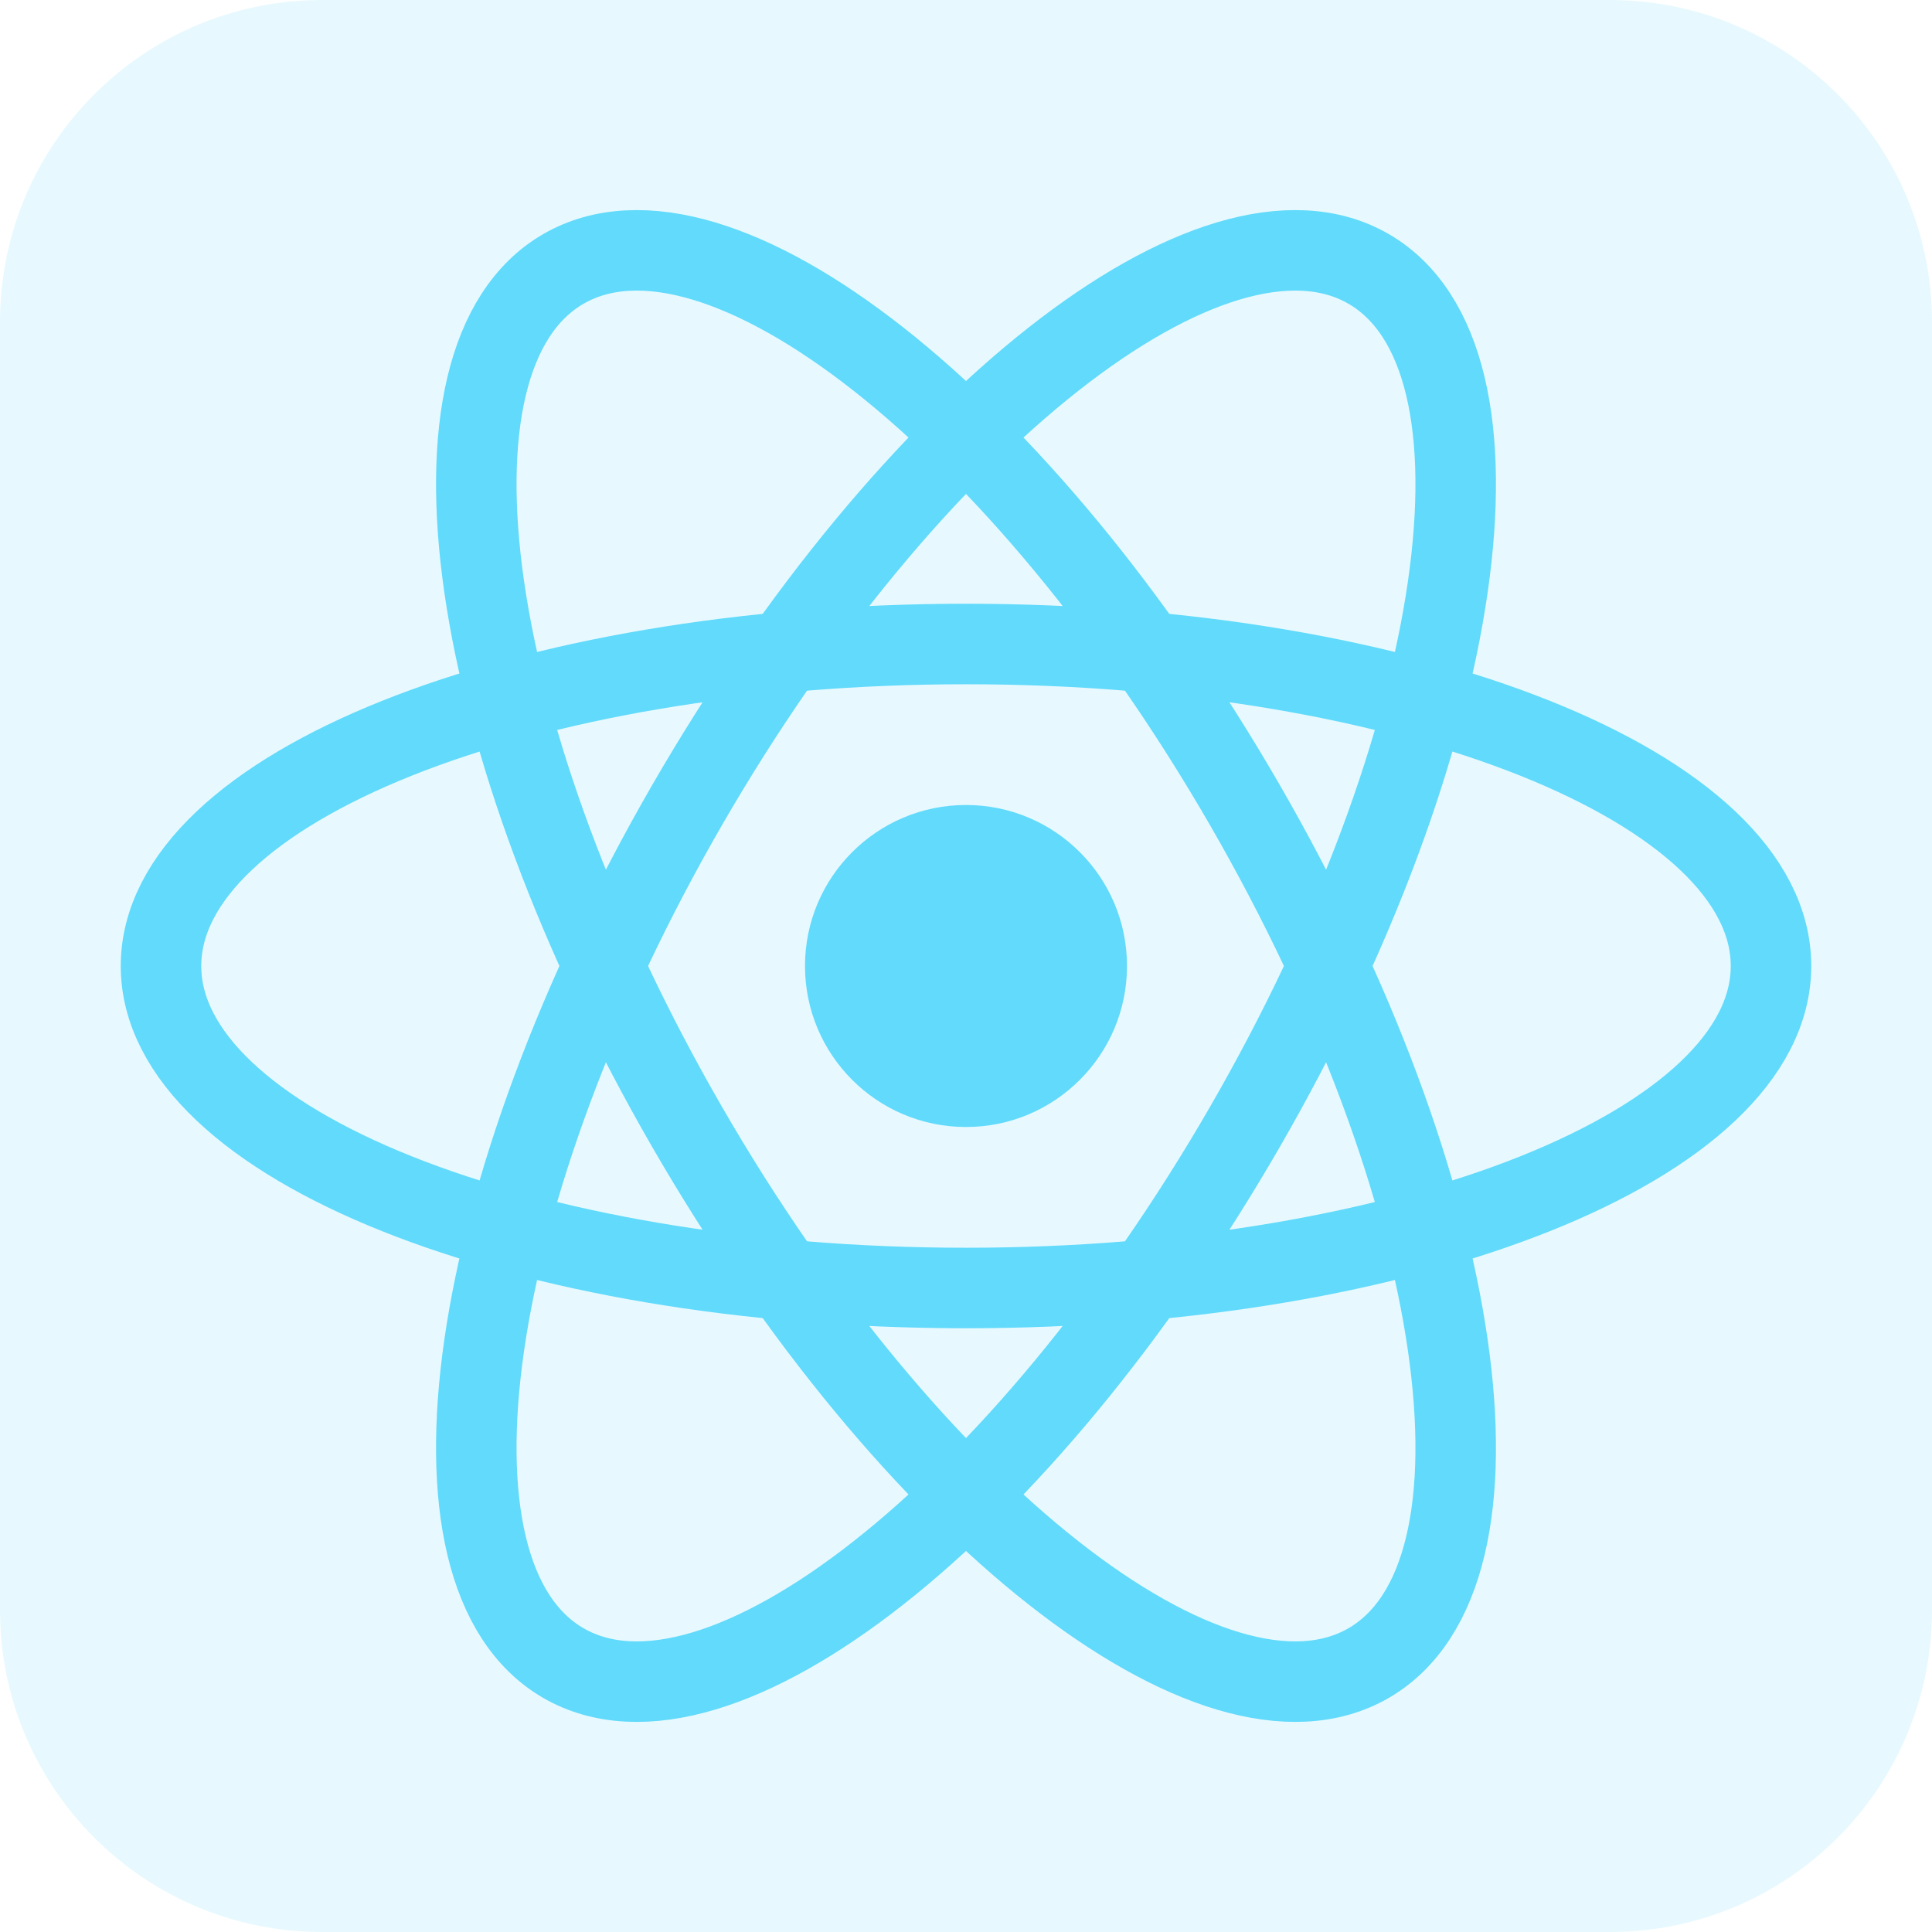
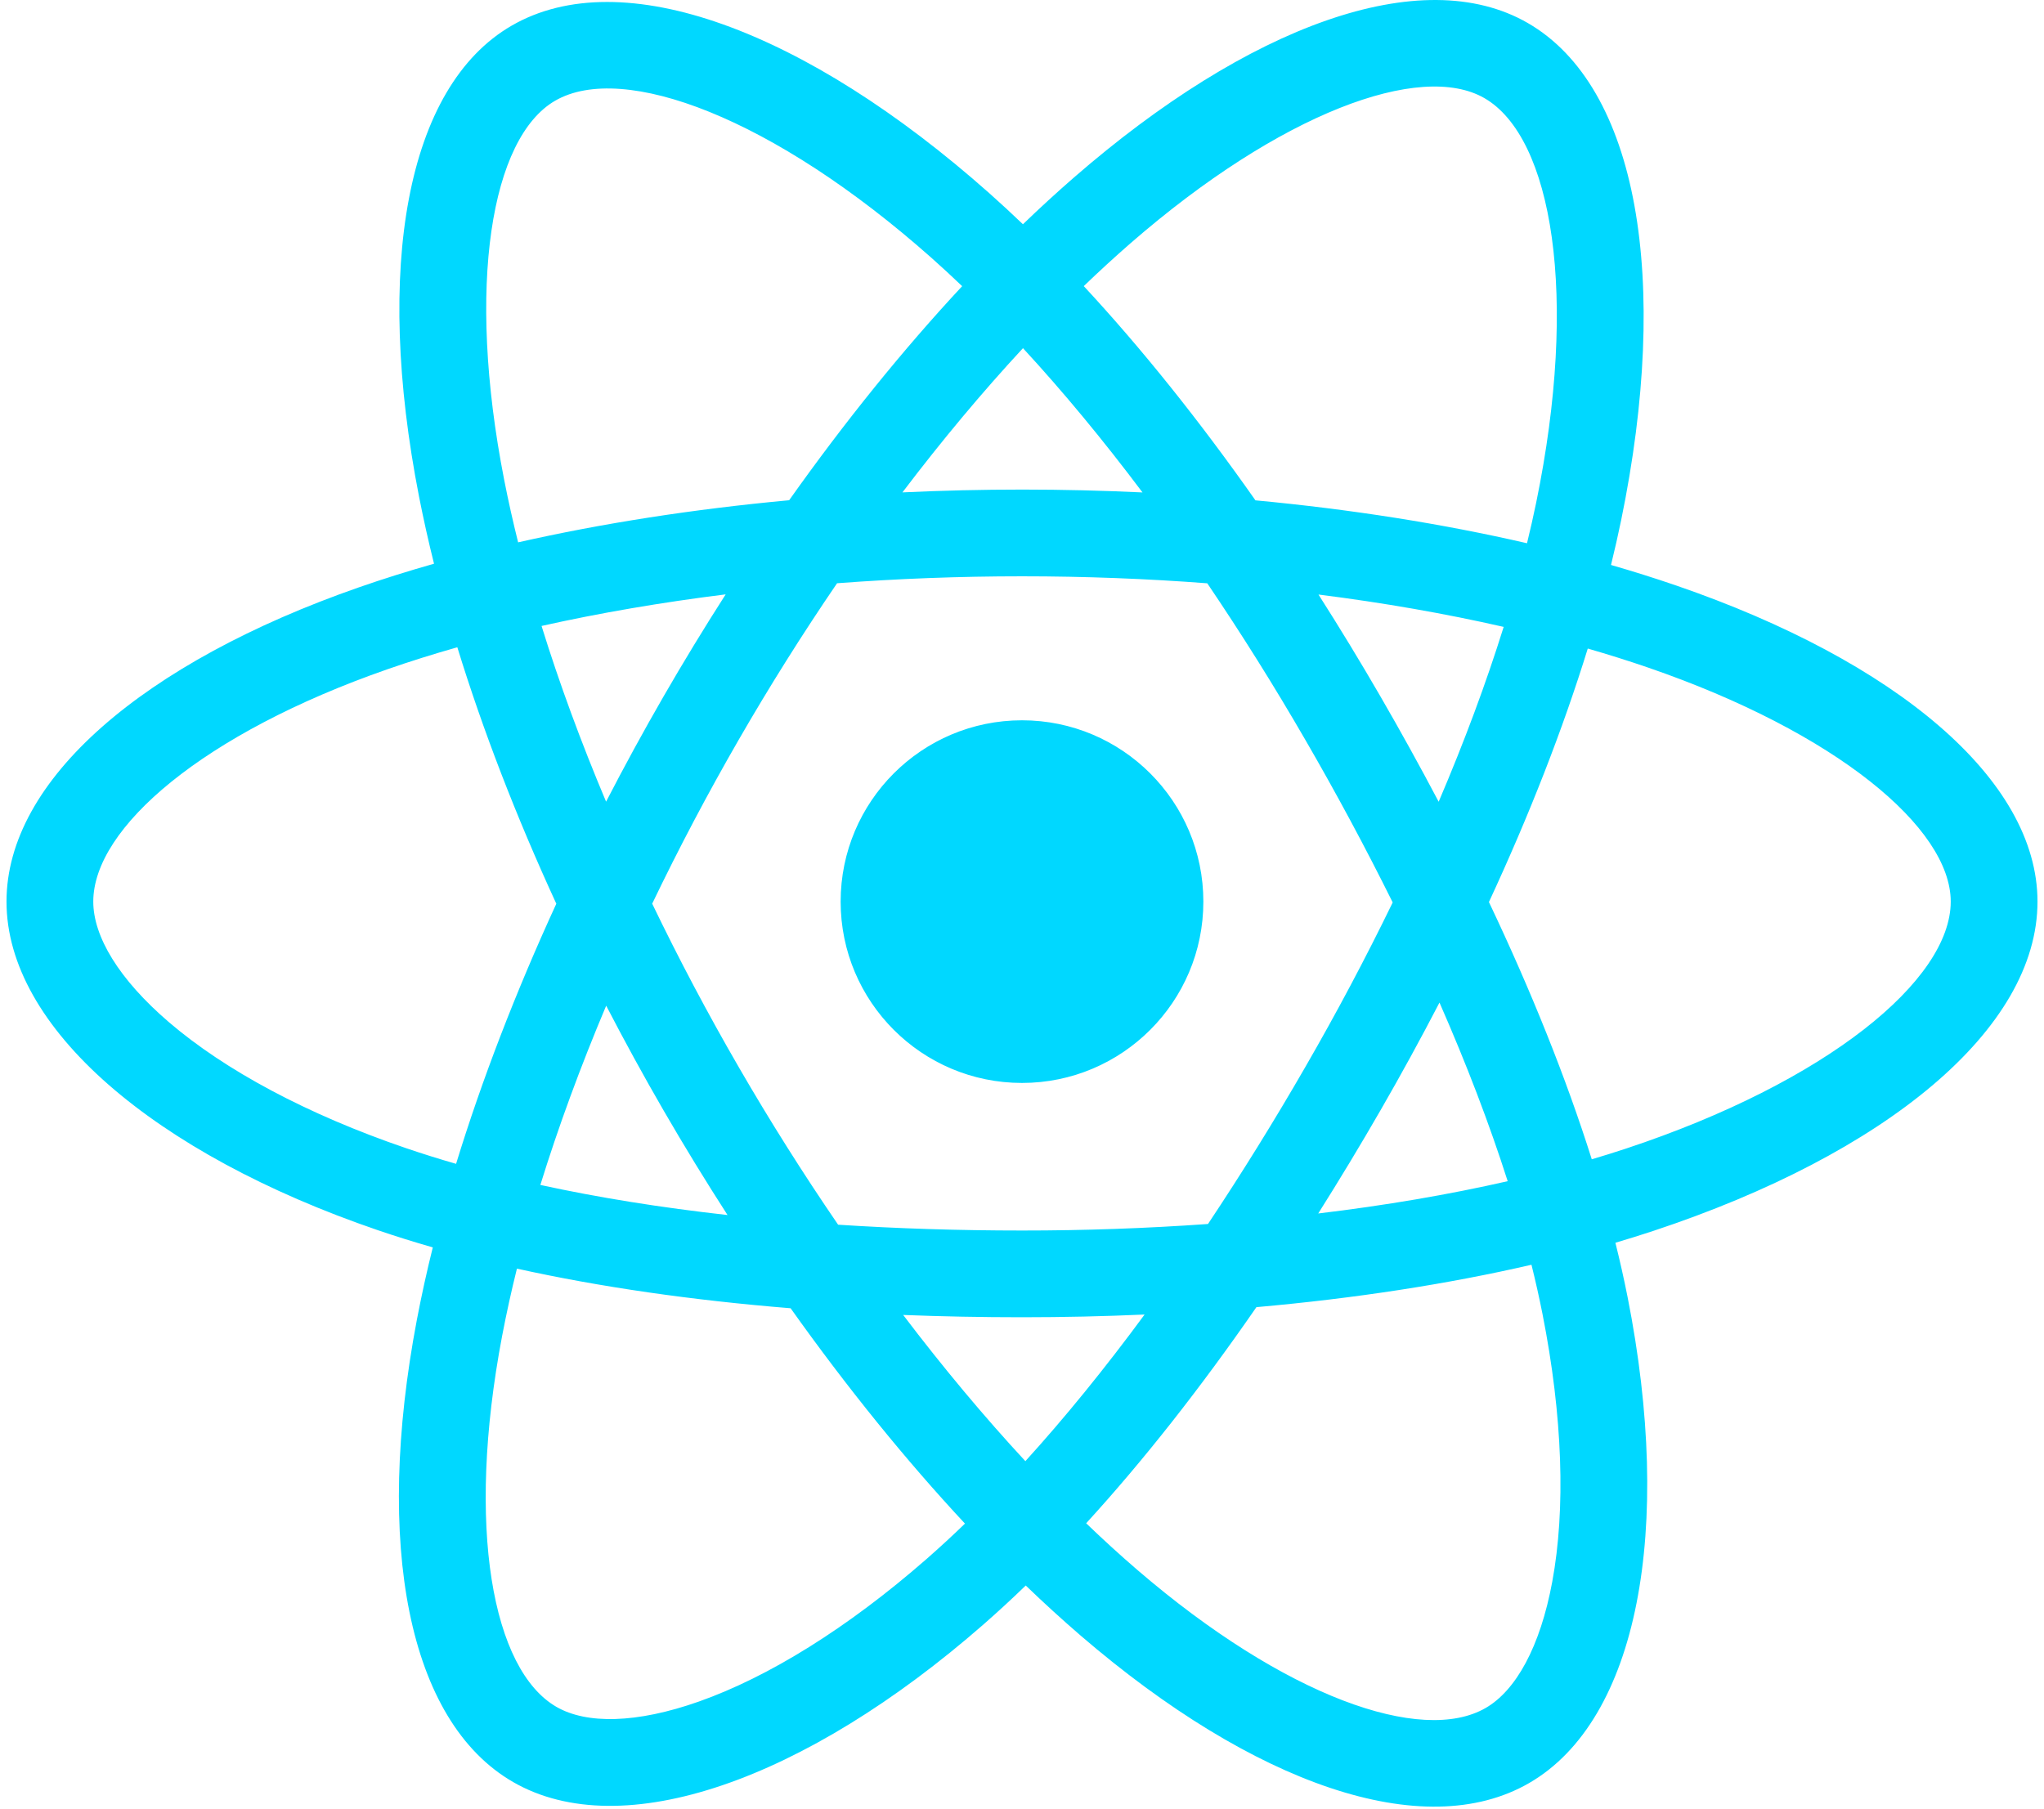
- <svg xmlns="http://www.w3.org/2000/svg" viewBox="0 0 48 48" fill="none">
-   <rect width="48" height="48" rx="8" fill="#61DAFB" fill-opacity="0.15" />
-   <circle cx="24" cy="24" r="4" fill="#61DAFB" />
-   <ellipse cx="24" cy="24" rx="20" ry="8" stroke="#61DAFB" stroke-width="2" fill="none" />
-   <ellipse cx="24" cy="24" rx="20" ry="8" stroke="#61DAFB" stroke-width="2" fill="none" transform="rotate(60 24 24)" />
-   <ellipse cx="24" cy="24" rx="20" ry="8" stroke="#61DAFB" stroke-width="2" fill="none" transform="rotate(120 24 24)" />
+ <svg xmlns="http://www.w3.org/2000/svg" width="1.13em" height="1em" viewBox="0 0 256 228">
+   <path fill="#00d8ff" d="M210.483 73.824a172 172 0 0 0-8.24-2.597c.465-1.9.893-3.777 1.273-5.621c6.238-30.281 2.16-54.676-11.769-62.708c-13.355-7.7-35.196.329-57.254 19.526a171 171 0 0 0-6.375 5.848a156 156 0 0 0-4.241-3.917C100.759 3.829 77.587-4.822 63.673 3.233C50.33 10.957 46.379 33.89 51.995 62.588a171 171 0 0 0 1.892 8.48c-3.28.932-6.445 1.924-9.474 2.98C17.309 83.498 0 98.307 0 113.668c0 15.865 18.582 31.778 46.812 41.427a146 146 0 0 0 6.921 2.165a168 168 0 0 0-2.01 9.138c-5.354 28.2-1.173 50.591 12.134 58.266c13.744 7.926 36.812-.22 59.273-19.855a146 146 0 0 0 5.342-4.923a168 168 0 0 0 6.92 6.314c21.758 18.722 43.246 26.282 56.54 18.586c13.731-7.949 18.194-32.003 12.4-61.268a145 145 0 0 0-1.535-6.842c1.62-.48 3.21-.974 4.76-1.488c29.348-9.723 48.443-25.443 48.443-41.52c0-15.417-17.868-30.326-45.517-39.844m-6.365 70.984q-2.102.694-4.3 1.345c-3.24-10.257-7.612-21.163-12.963-32.432c5.106-11 9.31-21.767 12.459-31.957c2.619.758 5.16 1.557 7.61 2.4c23.69 8.156 38.14 20.213 38.14 29.504c0 9.896-15.606 22.743-40.946 31.14m-10.514 20.834c2.562 12.94 2.927 24.64 1.23 33.787c-1.524 8.219-4.59 13.698-8.382 15.893c-8.067 4.67-25.32-1.4-43.927-17.412a157 157 0 0 1-6.437-5.87c7.214-7.889 14.423-17.06 21.459-27.246c12.376-1.098 24.068-2.894 34.671-5.345q.785 3.162 1.386 6.193M87.276 214.515c-7.882 2.783-14.16 2.863-17.955.675c-8.075-4.657-11.432-22.636-6.853-46.752a157 157 0 0 1 1.869-8.499c10.486 2.32 22.093 3.988 34.498 4.994c7.084 9.967 14.501 19.128 21.976 27.15a135 135 0 0 1-4.877 4.492c-9.933 8.682-19.886 14.842-28.658 17.94M50.35 144.747c-12.483-4.267-22.792-9.812-29.858-15.863c-6.35-5.437-9.555-10.836-9.555-15.216c0-9.322 13.897-21.212 37.076-29.293c2.813-.98 5.757-1.905 8.812-2.773c3.204 10.42 7.406 21.315 12.477 32.332c-5.137 11.18-9.399 22.249-12.634 32.792a135 135 0 0 1-6.318-1.979m12.378-84.26c-4.811-24.587-1.616-43.134 6.425-47.789c8.564-4.958 27.502 2.111 47.463 19.835a144 144 0 0 1 3.841 3.545c-7.438 7.987-14.787 17.08-21.808 26.988c-12.04 1.116-23.565 2.908-34.161 5.309a160 160 0 0 1-1.76-7.887m110.427 27.268a348 348 0 0 0-7.785-12.803c8.168 1.033 15.994 2.404 23.343 4.08c-2.206 7.072-4.956 14.465-8.193 22.045a381 381 0 0 0-7.365-13.322m-45.032-43.861c5.044 5.465 10.096 11.566 15.065 18.186a322 322 0 0 0-30.257-.006c4.974-6.559 10.069-12.652 15.192-18.18M82.802 87.83a323 323 0 0 0-7.227 13.238c-3.184-7.553-5.909-14.98-8.134-22.152c7.304-1.634 15.093-2.97 23.209-3.984a322 322 0 0 0-7.848 12.897m8.081 65.352c-8.385-.936-16.291-2.203-23.593-3.793c2.26-7.3 5.045-14.885 8.298-22.6a321 321 0 0 0 7.257 13.246c2.594 4.48 5.28 8.868 8.038 13.147m37.542 31.03c-5.184-5.592-10.354-11.779-15.403-18.433c4.902.192 9.899.29 14.978.29c5.218 0 10.376-.117 15.453-.343c-4.985 6.774-10.018 12.97-15.028 18.486m52.198-57.817c3.422 7.8 6.306 15.345 8.596 22.52c-7.422 1.694-15.436 3.058-23.88 4.071a382 382 0 0 0 7.859-13.026a347 347 0 0 0 7.425-13.565m-16.898 8.101a359 359 0 0 1-12.281 19.815a329 329 0 0 1-23.444.823c-7.967 0-15.716-.248-23.178-.732a310 310 0 0 1-12.513-19.846h.001a307 307 0 0 1-10.923-20.627a310 310 0 0 1 10.89-20.637l-.001.001a307 307 0 0 1 12.413-19.761c7.613-.576 15.42-.876 23.31-.876H128c7.926 0 15.743.303 23.354.883a329 329 0 0 1 12.335 19.695a359 359 0 0 1 11.036 20.54a330 330 0 0 1-11 20.722m22.56-122.124c8.572 4.944 11.906 24.881 6.52 51.026q-.518 2.504-1.15 5.09c-10.622-2.452-22.155-4.275-34.23-5.408c-7.034-10.017-14.323-19.124-21.64-27.008a161 161 0 0 1 5.888-5.4c18.9-16.447 36.564-22.941 44.612-18.3M128 90.808c12.625 0 22.86 10.235 22.86 22.86s-10.235 22.86-22.86 22.86s-22.86-10.235-22.86-22.86s10.235-22.86 22.86-22.86" />
</svg>
